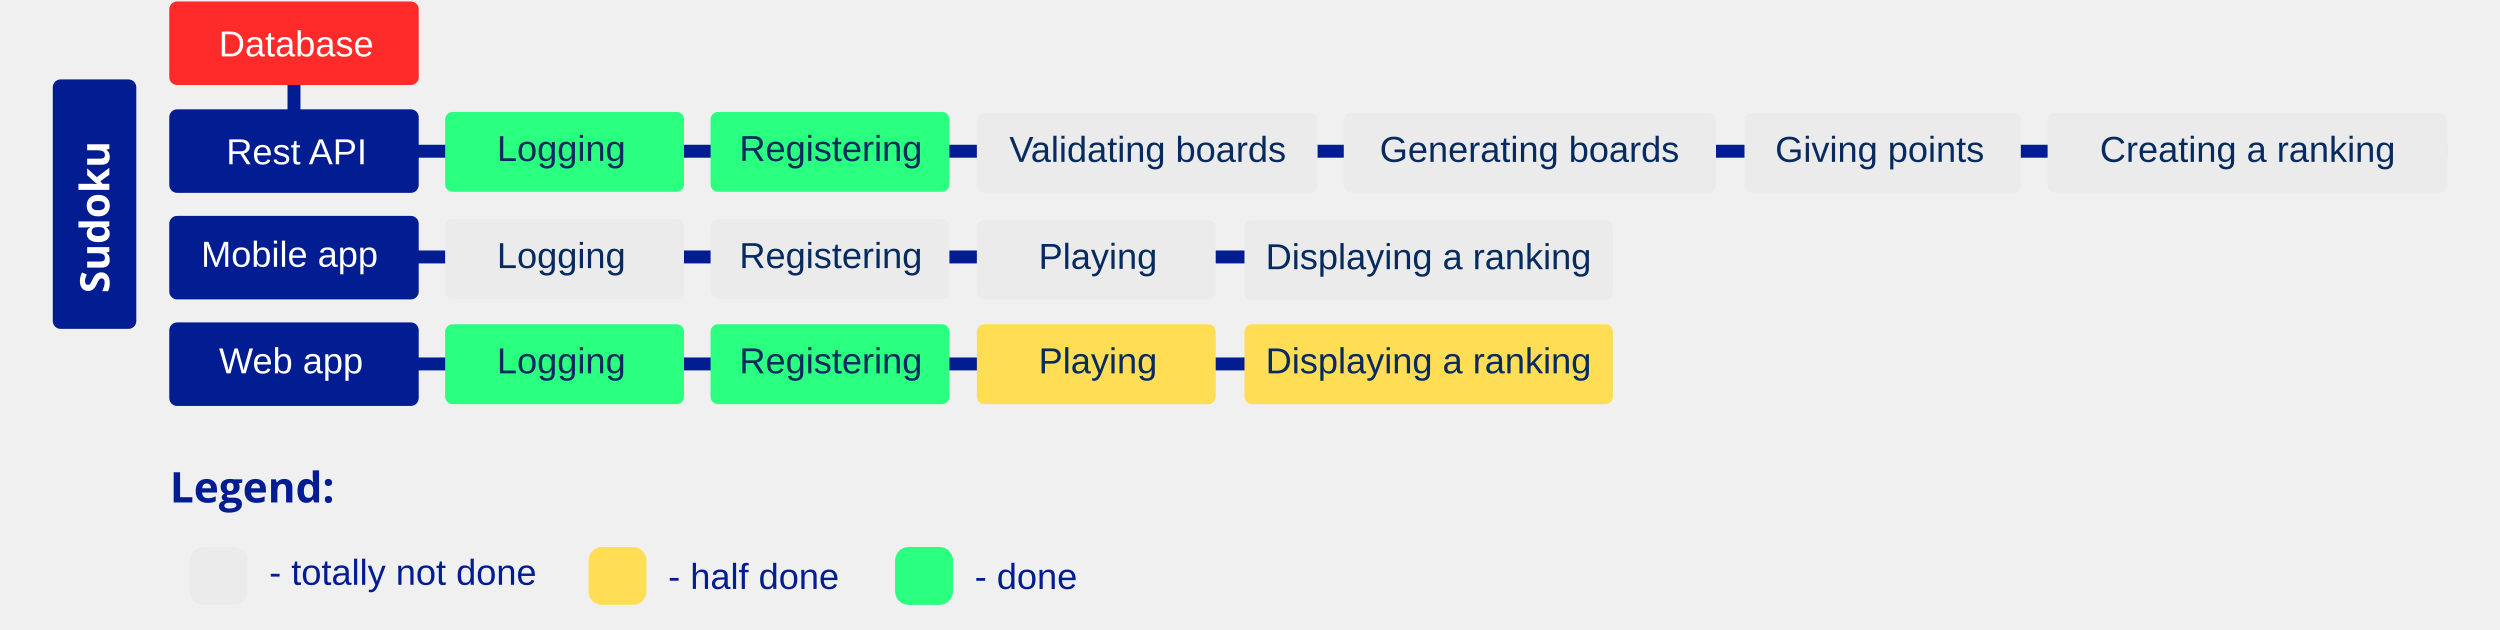
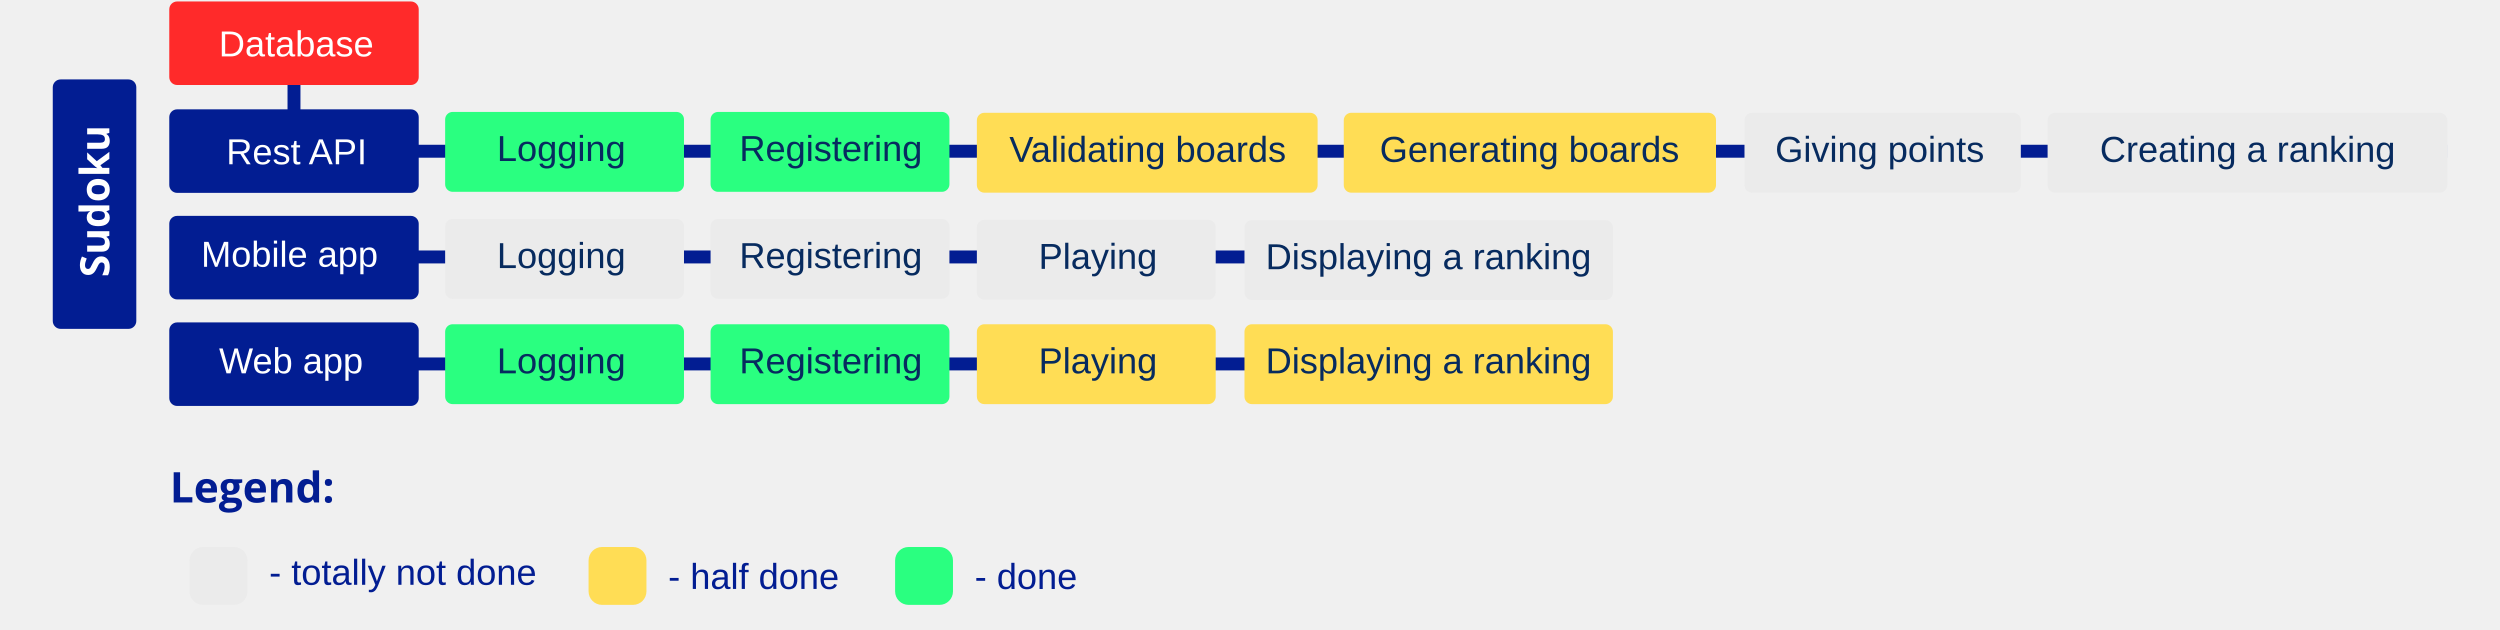
<svg xmlns="http://www.w3.org/2000/svg" width="388.616mm" height="97.931mm" viewBox="40 -145 932.679 195.861" version="1.1" id="svg8">
  <defs id="defs2" />
  <g id="layer1" transform="translate(49.12378,-23.89377)">
    <path style="fill:none;stroke:#021d92;stroke-width:4.827;stroke-linecap:butt;stroke-linejoin:miter;stroke-miterlimit:4;stroke-dasharray:none;stroke-opacity:1" d="M 146.252,-4.92 H 589.316" id="path906" />
    <path id="path904" d="M 146.252,-44.832 H 590.66" style="fill:none;stroke:#021d92;stroke-width:4.827;stroke-linecap:butt;stroke-linejoin:miter;stroke-miterlimit:4;stroke-dasharray:none;stroke-opacity:1" />
    <path style="fill:none;stroke:#021d92;stroke-width:4.827;stroke-linecap:butt;stroke-linejoin:miter;stroke-miterlimit:4;stroke-dasharray:none;stroke-opacity:1" d="m 146.252,-84.27 h 757.543" id="path4600" />
    <rect style="opacity:1;fill:#ebebeb;fill-opacity:1;stroke:none;stroke-width:2.069;stroke-linecap:butt;stroke-linejoin:miter;stroke-miterlimit:4;stroke-dasharray:none;stroke-opacity:1" id="rect4622" width="89.11" height="29.81" x="355.317" y="-58.696" ry="2.808" />
-     <rect style="opacity:1;fill:#ebebeb;fill-opacity:1;stroke:none;stroke-width:2.069;stroke-linecap:butt;stroke-linejoin:miter;stroke-miterlimit:4;stroke-dasharray:none;stroke-opacity:1" id="rect4638" width="127.123" height="29.81" x="355.317" y="-98.618" ry="2.808" />
-     <rect style="opacity:1;fill:#ebebeb;fill-opacity:1;stroke:none;stroke-width:2.069;stroke-linecap:butt;stroke-linejoin:miter;stroke-miterlimit:4;stroke-dasharray:none;stroke-opacity:1" id="rect4652" width="138.869" height="29.81" x="492.199" y="-98.618" ry="2.808" />
+     <rect style="opacity:1;fill:#ffdd55;fill-opacity:1;stroke:none;stroke-width:2.069;stroke-linecap:butt;stroke-linejoin:miter;stroke-miterlimit:4;stroke-dasharray:none;stroke-opacity:1" id="rect4638" width="127.123" height="29.81" x="355.317" y="-98.618" ry="2.808" />
+     <rect style="opacity:1;fill:#ffdd55;fill-opacity:1;stroke:none;stroke-width:2.069;stroke-linecap:butt;stroke-linejoin:miter;stroke-miterlimit:4;stroke-dasharray:none;stroke-opacity:1" id="rect4652" width="138.869" height="29.81" x="492.199" y="-98.618" ry="2.808" />
    <rect ry="2.808" y="-98.618" x="641.696" height="29.81" width="103.092" id="rect4666" style="opacity:1;fill:#ebebeb;fill-opacity:1;stroke:none;stroke-width:2.069;stroke-linecap:butt;stroke-linejoin:miter;stroke-miterlimit:4;stroke-dasharray:none;stroke-opacity:1" />
    <rect ry="2.808" y="-58.575" x="455.155" height="29.81" width="137.448" id="rect4676" style="opacity:1;fill:#ebebeb;fill-opacity:1;stroke:none;stroke-width:2.069;stroke-linecap:butt;stroke-linejoin:miter;stroke-miterlimit:4;stroke-dasharray:none;stroke-opacity:1" />
    <rect style="opacity:1;fill:#ebebeb;fill-opacity:1;stroke:none;stroke-width:2.069;stroke-linecap:butt;stroke-linejoin:miter;stroke-miterlimit:4;stroke-dasharray:none;stroke-opacity:1" id="rect4690" width="149.091" height="29.81" x="754.778" y="-98.618" ry="2.808" />
    <rect ry="2.808" y="-59.015" x="255.971" height="29.81" width="89.11" id="rect900" style="opacity:1;fill:#ebebeb;fill-opacity:1;stroke:none;stroke-width:2.069;stroke-linecap:butt;stroke-linejoin:miter;stroke-miterlimit:4;stroke-dasharray:none;stroke-opacity:1" />
    <text xml:space="preserve" style="font-style:normal;font-variant:normal;font-weight:normal;font-stretch:normal;font-size:25.4px;line-height:1.25;font-family:Sawasdee;-inkscape-font-specification:Sawasdee;letter-spacing:0px;word-spacing:0px;fill:#000000;fill-opacity:1;stroke:none;stroke-width:0.265" x="474.136" y="21.178" id="text4612">
      <tspan id="tspan4610" x="474.136" y="43.403" style="stroke-width:0.265" />
    </text>
    <text id="text4620" y="21.178" x="640.378" style="font-style:normal;font-variant:normal;font-weight:normal;font-stretch:normal;font-size:25.4px;line-height:1.25;font-family:Sawasdee;-inkscape-font-specification:Sawasdee;letter-spacing:0px;word-spacing:0px;fill:#000000;fill-opacity:1;stroke:none;stroke-width:0.265" xml:space="preserve">
      <tspan style="stroke-width:0.265" y="43.403" x="640.378" id="tspan4618" />
    </text>
    <rect style="opacity:1;fill:#021d92;fill-opacity:1;stroke:none;stroke-width:11.936;stroke-linecap:butt;stroke-linejoin:miter;stroke-miterlimit:4;stroke-dasharray:none;stroke-opacity:1" id="rect4518" width="93.062" height="31.165" x="17.999" y="10.563" ry="2.936" transform="rotate(-90)" />
-     <text xml:space="preserve" style="font-style:normal;font-variant:normal;font-weight:normal;font-stretch:normal;font-size:15.178px;line-height:1.25;font-family:Sawasdee;-inkscape-font-specification:Sawasdee;letter-spacing:0px;word-spacing:0px;fill:#000000;fill-opacity:1;stroke:none;stroke-width:0.253" x="31.338" y="31.673" id="text4522" transform="matrix(0,-1.00009,0.9999101,0,0,0)">
-       <tspan id="tspan4520" x="31.338" y="31.673" style="font-style:normal;font-variant:normal;font-weight:bold;font-stretch:normal;font-family:sans-serif;-inkscape-font-specification:'sans-serif Bold';fill:#ffffff;fill-opacity:1;stroke-width:0.253">Sudoku</tspan>
+     <text xml:space="preserve" style="font-style:normal;font-variant:normal;font-weight:normal;font-stretch:normal;font-size:15.178px;line-height:1.25;font-family:Sawasdee;-inkscape-font-specification:Sawasdee;letter-spacing:0px;word-spacing:0px;fill:#000000;fill-opacity:1;stroke:none;stroke-width:0.253" x="37.291" y="31.673" id="text4522" transform="matrix(0,-1.00009,0.9999101,0,0,0)">
+       <tspan id="tspan4520" x="37.291" y="31.673" style="font-style:normal;font-variant:normal;font-weight:bold;font-stretch:normal;font-family:sans-serif;-inkscape-font-specification:'sans-serif Bold';fill:#ffffff;fill-opacity:1;stroke-width:0.253">Sudoku</tspan>
    </text>
    <rect ry="2.936" y="-99.903" x="54.027" height="31.165" width="93.062" id="rect4524" style="opacity:1;fill:#021d92;fill-opacity:1;stroke:none;stroke-width:2.069;stroke-linecap:butt;stroke-linejoin:miter;stroke-miterlimit:4;stroke-dasharray:none;stroke-opacity:1" />
    <text id="text4528" y="-79.417" x="75.289" style="font-style:normal;font-variant:normal;font-weight:normal;font-stretch:normal;font-size:15.178px;line-height:1.25;font-family:Arial;-inkscape-font-specification:Arial;letter-spacing:0px;word-spacing:0px;fill:#000000;fill-opacity:1;stroke:none;stroke-width:0.253" xml:space="preserve" transform="scale(1.00009,0.9999101)">
      <tspan style="font-style:normal;font-variant:normal;font-weight:normal;font-stretch:normal;font-size:13.491px;font-family:Arial;-inkscape-font-specification:Arial;fill:#ffffff;fill-opacity:1;stroke-width:0.253" y="-79.417" x="75.289" id="tspan4526">Rest API</tspan>
    </text>
    <rect style="opacity:1;fill:#021d92;fill-opacity:1;stroke:none;stroke-width:2.069;stroke-linecap:butt;stroke-linejoin:miter;stroke-miterlimit:4;stroke-dasharray:none;stroke-opacity:1" id="rect4530" width="93.062" height="31.165" x="54.027" y="-20.409" ry="2.936" />
    <text xml:space="preserve" style="font-style:normal;font-variant:normal;font-weight:normal;font-stretch:normal;font-size:15.178px;line-height:1.25;font-family:Arial;-inkscape-font-specification:Arial;letter-spacing:0px;word-spacing:0px;fill:#000000;fill-opacity:1;stroke:none;stroke-width:0.253" x="72.574" y="-1.411" id="text4534" transform="scale(1.00009,0.9999101)">
      <tspan id="tspan4532" x="72.574" y="-1.411" style="font-style:normal;font-variant:normal;font-weight:normal;font-stretch:normal;font-size:13.491px;font-family:Arial;-inkscape-font-specification:Arial;fill:#ffffff;fill-opacity:1;stroke-width:0.253">Web app</tspan>
    </text>
    <rect style="opacity:1;fill:#021d92;fill-opacity:1;stroke:none;stroke-width:2.069;stroke-linecap:butt;stroke-linejoin:miter;stroke-miterlimit:4;stroke-dasharray:none;stroke-opacity:1" id="rect4540" width="93.062" height="31.165" x="54.027" y="-60.156" ry="2.936" />
    <text xml:space="preserve" style="font-style:normal;font-variant:normal;font-weight:normal;font-stretch:normal;font-size:15.178px;line-height:1.25;font-family:Arial;-inkscape-font-specification:Arial;letter-spacing:0px;word-spacing:0px;fill:#000000;fill-opacity:1;stroke:none;stroke-width:0.253" x="65.895" y="-41.168" id="text4544" transform="scale(1.00009,0.9999101)">
      <tspan id="tspan4542" x="65.895" y="-41.168" style="font-style:normal;font-variant:normal;font-weight:normal;font-stretch:normal;font-size:13.491px;font-family:Arial;-inkscape-font-specification:Arial;fill:#ffffff;fill-opacity:1;stroke-width:0.253">Mobile app</tspan>
    </text>
    <path id="path4554" d="m 100.557,-116.561 v 24.5" style="fill:none;stroke:#021d92;stroke-width:4.827;stroke-linecap:butt;stroke-linejoin:miter;stroke-miterlimit:4;stroke-dasharray:none;stroke-opacity:1" />
    <rect style="opacity:1;fill:#ff2a2a;fill-opacity:1;stroke:none;stroke-width:11.936;stroke-linecap:butt;stroke-linejoin:miter;stroke-miterlimit:4;stroke-dasharray:none;stroke-opacity:1" id="rect4548" width="93.062" height="31.165" x="54.027" y="-140.145" ry="2.936" />
    <text xml:space="preserve" style="font-style:normal;font-variant:normal;font-weight:normal;font-stretch:normal;font-size:15.178px;line-height:1.25;font-family:Arial;-inkscape-font-specification:Arial;letter-spacing:0px;word-spacing:0px;fill:#000000;fill-opacity:1;stroke:none;stroke-width:0.253" x="72.512" y="-119.663" id="text4552" transform="scale(1.00009,0.9999101)">
      <tspan id="tspan4550" x="72.512" y="-119.663" style="font-style:normal;font-variant:normal;font-weight:normal;font-stretch:normal;font-size:13.491px;font-family:Arial;-inkscape-font-specification:Arial;fill:#ffffff;fill-opacity:1;stroke-width:0.253">Database</tspan>
    </text>
    <rect ry="2.808" y="-19.731" x="156.945" height="29.81" width="89.11" id="rect4558" style="opacity:1;fill:#2aff80;fill-opacity:1;stroke:none;stroke-width:2.069;stroke-linecap:butt;stroke-linejoin:miter;stroke-miterlimit:4;stroke-dasharray:none;stroke-opacity:1" />
    <text id="text4562" y="-1.411" x="176.255" style="font-style:normal;font-variant:normal;font-weight:normal;font-stretch:normal;font-size:15.178px;line-height:1.25;font-family:Arial;-inkscape-font-specification:Arial;letter-spacing:0px;word-spacing:0px;opacity:1;fill:#072b5f;fill-opacity:1;stroke:none;stroke-width:0.862;stroke-miterlimit:4;stroke-dasharray:none;stroke-opacity:1" xml:space="preserve" transform="scale(1.00009,0.9999101)">
      <tspan style="font-style:normal;font-variant:normal;font-weight:normal;font-stretch:normal;font-size:13.491px;font-family:Arial;-inkscape-font-specification:Arial;fill:#072b5f;fill-opacity:1;stroke:none;stroke-width:0.862;stroke-miterlimit:4;stroke-dasharray:none;stroke-opacity:1" y="-1.411" x="176.255" id="tspan4560">Logging</tspan>
    </text>
    <rect style="opacity:1;fill:#2aff80;fill-opacity:1;stroke:none;stroke-width:2.069;stroke-linecap:butt;stroke-linejoin:miter;stroke-miterlimit:4;stroke-dasharray:none;stroke-opacity:1" id="rect4564" width="89.11" height="29.81" x="255.971" y="-19.731" ry="2.808" />
    <text xml:space="preserve" style="font-style:normal;font-variant:normal;font-weight:normal;font-stretch:normal;font-size:15.178px;line-height:1.25;font-family:Arial;-inkscape-font-specification:Arial;letter-spacing:0px;word-spacing:0px;opacity:1;fill:#072b5f;fill-opacity:1;stroke:none;stroke-width:0.862;stroke-miterlimit:4;stroke-dasharray:none;stroke-opacity:1" x="266.695" y="-1.411" id="text4568" transform="scale(1.00009,0.9999101)">
      <tspan id="tspan4566" x="266.695" y="-1.411" style="font-style:normal;font-variant:normal;font-weight:normal;font-stretch:normal;font-size:13.491px;font-family:Arial;-inkscape-font-specification:Arial;fill:#072b5f;fill-opacity:1;stroke:none;stroke-width:0.862;stroke-miterlimit:4;stroke-dasharray:none;stroke-opacity:1">Registering</tspan>
    </text>
    <rect style="opacity:1;fill:#2aff80;fill-opacity:1;stroke:none;stroke-width:2.069;stroke-linecap:butt;stroke-linejoin:miter;stroke-miterlimit:4;stroke-dasharray:none;stroke-opacity:1" id="rect4570" width="89.11" height="29.81" x="156.945" y="-98.938" ry="2.808" />
    <text xml:space="preserve" style="font-style:normal;font-variant:normal;font-weight:normal;font-stretch:normal;font-size:15.178px;line-height:1.25;font-family:Arial;-inkscape-font-specification:Arial;letter-spacing:0px;word-spacing:0px;opacity:1;fill:#072b5f;fill-opacity:1;stroke:none;stroke-width:0.862;stroke-miterlimit:4;stroke-dasharray:none;stroke-opacity:1" x="176.255" y="-80.624" id="text4574" transform="scale(1.00009,0.9999101)">
      <tspan id="tspan4572" x="176.255" y="-80.624" style="font-style:normal;font-variant:normal;font-weight:normal;font-stretch:normal;font-size:13.491px;font-family:Arial;-inkscape-font-specification:Arial;fill:#072b5f;fill-opacity:1;stroke:none;stroke-width:0.862;stroke-miterlimit:4;stroke-dasharray:none;stroke-opacity:1">Logging</tspan>
    </text>
    <rect ry="2.808" y="-98.938" x="255.971" height="29.81" width="89.11" id="rect4576" style="opacity:1;fill:#2aff80;fill-opacity:1;stroke:none;stroke-width:2.069;stroke-linecap:butt;stroke-linejoin:miter;stroke-miterlimit:4;stroke-dasharray:none;stroke-opacity:1" />
    <text id="text4580" y="-80.624" x="266.695" style="font-style:normal;font-variant:normal;font-weight:normal;font-stretch:normal;font-size:15.178px;line-height:1.25;font-family:Arial;-inkscape-font-specification:Arial;letter-spacing:0px;word-spacing:0px;opacity:1;fill:#072b5f;fill-opacity:1;stroke:none;stroke-width:0.862;stroke-miterlimit:4;stroke-dasharray:none;stroke-opacity:1" xml:space="preserve" transform="scale(1.00009,0.9999101)">
      <tspan style="font-style:normal;font-variant:normal;font-weight:normal;font-stretch:normal;font-size:13.491px;font-family:Arial;-inkscape-font-specification:Arial;fill:#072b5f;fill-opacity:1;stroke:none;stroke-width:0.862;stroke-miterlimit:4;stroke-dasharray:none;stroke-opacity:1" y="-80.624" x="266.695" id="tspan4578">Registering</tspan>
    </text>
    <rect style="opacity:1;fill:#ebebeb;fill-opacity:1;stroke:none;stroke-width:2.069;stroke-linecap:butt;stroke-linejoin:miter;stroke-miterlimit:4;stroke-dasharray:none;stroke-opacity:1" id="rect4582" width="89.11" height="29.81" x="156.945" y="-59.015" ry="2.808" />
    <text xml:space="preserve" style="font-style:normal;font-variant:normal;font-weight:normal;font-stretch:normal;font-size:15.178px;line-height:1.25;font-family:Arial;-inkscape-font-specification:Arial;letter-spacing:0px;word-spacing:0px;opacity:1;fill:#072b5f;fill-opacity:1;stroke:none;stroke-width:0.862;stroke-miterlimit:4;stroke-dasharray:none;stroke-opacity:1" x="176.255" y="-40.698" id="text4586" transform="scale(1.00009,0.9999101)">
      <tspan id="tspan4584" x="176.255" y="-40.698" style="font-style:normal;font-variant:normal;font-weight:normal;font-stretch:normal;font-size:13.491px;font-family:Arial;-inkscape-font-specification:Arial;fill:#072b5f;fill-opacity:1;stroke:none;stroke-width:0.862;stroke-miterlimit:4;stroke-dasharray:none;stroke-opacity:1">Logging</tspan>
    </text>
    <rect ry="2.808" y="-59.015" x="255.971" height="29.81" width="89.11" id="rect4588" style="opacity:1;fill:none;fill-opacity:1;stroke:none;stroke-width:2.069;stroke-linecap:butt;stroke-linejoin:miter;stroke-miterlimit:4;stroke-dasharray:none;stroke-opacity:1" />
    <text id="text4592" y="-40.698" x="266.695" style="font-style:normal;font-variant:normal;font-weight:normal;font-stretch:normal;font-size:15.178px;line-height:1.25;font-family:Arial;-inkscape-font-specification:Arial;letter-spacing:0px;word-spacing:0px;opacity:1;fill:#072b5f;fill-opacity:1;stroke:none;stroke-width:0.862;stroke-miterlimit:4;stroke-dasharray:none;stroke-opacity:1" xml:space="preserve" transform="scale(1.00009,0.9999101)">
      <tspan style="font-style:normal;font-variant:normal;font-weight:normal;font-stretch:normal;font-size:13.491px;font-family:Arial;-inkscape-font-specification:Arial;fill:#072b5f;fill-opacity:1;stroke:none;stroke-width:0.862;stroke-miterlimit:4;stroke-dasharray:none;stroke-opacity:1" y="-40.698" x="266.695" id="tspan4590">Registering</tspan>
    </text>
    <rect ry="2.808" y="-19.731" x="355.317" height="29.81" width="89.11" id="rect4606" style="opacity:1;fill:#ffdd55;fill-opacity:1;stroke:none;stroke-width:2.069;stroke-linecap:butt;stroke-linejoin:miter;stroke-miterlimit:4;stroke-dasharray:none;stroke-opacity:1" />
    <text id="text4616" y="-1.411" x="378.324" style="font-style:normal;font-variant:normal;font-weight:normal;font-stretch:normal;font-size:15.178px;line-height:1.25;font-family:Arial;-inkscape-font-specification:Arial;letter-spacing:0px;word-spacing:0px;opacity:1;fill:#072b5f;fill-opacity:1;stroke:none;stroke-width:0.862;stroke-miterlimit:4;stroke-dasharray:none;stroke-opacity:1" xml:space="preserve" transform="scale(1.00009,0.9999101)">
      <tspan style="font-style:normal;font-variant:normal;font-weight:normal;font-stretch:normal;font-size:13.491px;font-family:Arial;-inkscape-font-specification:Arial;fill:#072b5f;fill-opacity:1;stroke:none;stroke-width:0.862;stroke-miterlimit:4;stroke-dasharray:none;stroke-opacity:1" y="-1.411" x="378.324" id="tspan4614">Playing</tspan>
    </text>
    <text xml:space="preserve" style="font-style:normal;font-variant:normal;font-weight:normal;font-stretch:normal;font-size:15.178px;line-height:1.25;font-family:Arial;-inkscape-font-specification:Arial;letter-spacing:0px;word-spacing:0px;opacity:1;fill:#072b5f;fill-opacity:1;stroke:none;stroke-width:0.862;stroke-miterlimit:4;stroke-dasharray:none;stroke-opacity:1" x="378.324" y="-40.379" id="text4628" transform="scale(1.00009,0.9999101)">
      <tspan id="tspan4626" x="378.324" y="-40.379" style="font-style:normal;font-variant:normal;font-weight:normal;font-stretch:normal;font-size:13.491px;font-family:Arial;-inkscape-font-specification:Arial;fill:#072b5f;fill-opacity:1;stroke:none;stroke-width:0.862;stroke-miterlimit:4;stroke-dasharray:none;stroke-opacity:1">Playing</tspan>
    </text>
    <text xml:space="preserve" style="font-style:normal;font-variant:normal;font-weight:normal;font-stretch:normal;font-size:15.178px;line-height:1.25;font-family:Arial;-inkscape-font-specification:Arial;letter-spacing:0px;word-spacing:0px;opacity:1;fill:#072b5f;fill-opacity:1;stroke:none;stroke-width:0.862;stroke-miterlimit:4;stroke-dasharray:none;stroke-opacity:1" x="367.399" y="-80.305" id="text4642" transform="scale(1.00009,0.9999101)">
      <tspan id="tspan4640" x="367.399" y="-80.305" style="font-style:normal;font-variant:normal;font-weight:normal;font-stretch:normal;font-size:13.491px;font-family:Arial;-inkscape-font-specification:Arial;fill:#072b5f;fill-opacity:1;stroke:none;stroke-width:0.862;stroke-miterlimit:4;stroke-dasharray:none;stroke-opacity:1">Validating boards</tspan>
    </text>
    <text id="text4650" y="-80.305" x="505.569" style="font-style:normal;font-variant:normal;font-weight:normal;font-stretch:normal;font-size:15.178px;line-height:1.25;font-family:Arial;-inkscape-font-specification:Arial;letter-spacing:0px;word-spacing:0px;opacity:1;fill:#072b5f;fill-opacity:1;stroke:none;stroke-width:0.862;stroke-miterlimit:4;stroke-dasharray:none;stroke-opacity:1" xml:space="preserve" transform="scale(1.00009,0.9999101)">
      <tspan style="font-style:normal;font-variant:normal;font-weight:normal;font-stretch:normal;font-size:13.491px;font-family:Arial;-inkscape-font-specification:Arial;fill:#072b5f;fill-opacity:1;stroke:none;stroke-width:0.862;stroke-miterlimit:4;stroke-dasharray:none;stroke-opacity:1" y="-80.305" x="505.569" id="tspan4648">Generating boards</tspan>
    </text>
    <text xml:space="preserve" style="font-style:normal;font-variant:normal;font-weight:normal;font-stretch:normal;font-size:15.178px;line-height:1.25;font-family:Arial;-inkscape-font-specification:Arial;letter-spacing:0px;word-spacing:0px;opacity:1;fill:#072b5f;fill-opacity:1;stroke:none;stroke-width:0.862;stroke-miterlimit:4;stroke-dasharray:none;stroke-opacity:1" x="653.101" y="-80.305" id="text4664" transform="scale(1.00009,0.9999101)">
      <tspan id="tspan4662" x="653.101" y="-80.305" style="font-style:normal;font-variant:normal;font-weight:normal;font-stretch:normal;font-size:13.491px;font-family:Arial;-inkscape-font-specification:Arial;fill:#072b5f;fill-opacity:1;stroke:none;stroke-width:0.862;stroke-miterlimit:4;stroke-dasharray:none;stroke-opacity:1">Giving points</tspan>
    </text>
    <rect style="opacity:1;fill:#ffdd55;fill-opacity:1;stroke:none;stroke-width:2.069;stroke-linecap:butt;stroke-linejoin:miter;stroke-miterlimit:4;stroke-dasharray:none;stroke-opacity:1" id="rect4668" width="137.448" height="29.81" x="455.155" y="-19.731" ry="2.808" />
    <text xml:space="preserve" style="font-style:normal;font-variant:normal;font-weight:normal;font-stretch:normal;font-size:15.178px;line-height:1.25;font-family:Arial;-inkscape-font-specification:Arial;letter-spacing:0px;word-spacing:0px;opacity:1;fill:#072b5f;fill-opacity:1;stroke:none;stroke-width:0.862;stroke-miterlimit:4;stroke-dasharray:none;stroke-opacity:1" x="463.019" y="-1.411" id="text4674" transform="scale(1.00009,0.9999101)">
      <tspan id="tspan4672" x="463.019" y="-1.411" style="font-style:normal;font-variant:normal;font-weight:normal;font-stretch:normal;font-size:13.491px;font-family:Arial;-inkscape-font-specification:Arial;fill:#072b5f;fill-opacity:1;stroke:none;stroke-width:0.862;stroke-miterlimit:4;stroke-dasharray:none;stroke-opacity:1">Displaying a ranking</tspan>
    </text>
    <text id="text4682" y="-40.258" x="463.019" style="font-style:normal;font-variant:normal;font-weight:normal;font-stretch:normal;font-size:15.178px;line-height:1.25;font-family:Arial;-inkscape-font-specification:Arial;letter-spacing:0px;word-spacing:0px;opacity:1;fill:#072b5f;fill-opacity:1;stroke:none;stroke-width:0.862;stroke-miterlimit:4;stroke-dasharray:none;stroke-opacity:1" xml:space="preserve" transform="scale(1.00009,0.9999101)">
      <tspan style="font-style:normal;font-variant:normal;font-weight:normal;font-stretch:normal;font-size:13.491px;font-family:Arial;-inkscape-font-specification:Arial;fill:#072b5f;fill-opacity:1;stroke:none;stroke-width:0.862;stroke-miterlimit:4;stroke-dasharray:none;stroke-opacity:1" y="-40.258" x="463.019" id="tspan4680">Displaying a ranking</tspan>
    </text>
    <text id="text4688" y="-80.305" x="774.203" style="font-style:normal;font-variant:normal;font-weight:normal;font-stretch:normal;font-size:15.178px;line-height:1.25;font-family:Arial;-inkscape-font-specification:Arial;letter-spacing:0px;word-spacing:0px;opacity:1;fill:#072b5f;fill-opacity:1;stroke:none;stroke-width:0.862;stroke-miterlimit:4;stroke-dasharray:none;stroke-opacity:1" xml:space="preserve" transform="scale(1.00009,0.9999101)">
      <tspan style="font-style:normal;font-variant:normal;font-weight:normal;font-stretch:normal;font-size:13.491px;font-family:Arial;-inkscape-font-specification:Arial;fill:#072b5f;fill-opacity:1;stroke:none;stroke-width:0.862;stroke-miterlimit:4;stroke-dasharray:none;stroke-opacity:1" y="-80.305" x="774.203" id="tspan4686">Creating a ranking</tspan>
    </text>
    <rect style="opacity:1;fill:#ebebeb;fill-opacity:1;stroke:none;stroke-width:2.069;stroke-linecap:round;stroke-linejoin:miter;stroke-miterlimit:4;stroke-dasharray:none;stroke-opacity:1" id="rect4694" width="21.593" height="21.59" x="61.597" y="63.377" ry="5.022" />
    <text xml:space="preserve" style="font-style:normal;font-variant:normal;font-weight:normal;font-stretch:normal;font-size:17.773px;line-height:1.25;font-family:Sawasdee;-inkscape-font-specification:Sawasdee;letter-spacing:0px;word-spacing:0px;opacity:1;fill:#021d92;fill-opacity:1;stroke:none;stroke-width:0.862;stroke-miterlimit:4;stroke-dasharray:none;stroke-opacity:1" x="54.241" y="46.769" id="text4698" transform="scale(1.00009,0.9999101)">
      <tspan id="tspan4696" x="54.241" y="46.769" style="font-style:normal;font-variant:normal;font-weight:bold;font-stretch:normal;font-size:15.798px;font-family:'Open Sans';-inkscape-font-specification:'Open Sans Bold';fill:#021d92;fill-opacity:1;stroke:none;stroke-width:0.862;stroke-miterlimit:4;stroke-dasharray:none;stroke-opacity:1">Legend:</tspan>
    </text>
    <text xml:space="preserve" style="font-style:normal;font-variant:normal;font-weight:normal;font-stretch:normal;font-size:15.178px;line-height:1.25;font-family:Arial;-inkscape-font-specification:Arial;letter-spacing:0px;word-spacing:0px;opacity:1;fill:#021d92;fill-opacity:1;stroke:none;stroke-width:0.862;stroke-miterlimit:4;stroke-dasharray:none;stroke-opacity:1" x="91.292" y="77.492" id="text4702" transform="scale(1.00009,0.9999101)">
      <tspan id="tspan4700" x="91.292" y="77.492" style="font-style:normal;font-variant:normal;font-weight:normal;font-stretch:normal;font-size:13.491px;font-family:Arial;-inkscape-font-specification:Arial;fill:#021d92;fill-opacity:1;stroke:none;stroke-width:0.862;stroke-miterlimit:4;stroke-dasharray:none;stroke-opacity:1">- totally not done</tspan>
    </text>
    <rect ry="5.022" y="63.377" x="210.455" height="21.59" width="21.593" id="rect4704" style="opacity:1;fill:#ffdd55;fill-opacity:1;stroke:none;stroke-width:2.069;stroke-linecap:round;stroke-linejoin:miter;stroke-miterlimit:4;stroke-dasharray:none;stroke-opacity:1" />
    <text id="text4708" y="79.04" x="240.137" style="font-style:normal;font-variant:normal;font-weight:normal;font-stretch:normal;font-size:15.178px;line-height:1.25;font-family:Arial;-inkscape-font-specification:Arial;letter-spacing:0px;word-spacing:0px;opacity:1;fill:#021d92;fill-opacity:1;stroke:none;stroke-width:0.862;stroke-miterlimit:4;stroke-dasharray:none;stroke-opacity:1" xml:space="preserve" transform="scale(1.00009,0.9999101)">
      <tspan style="font-style:normal;font-variant:normal;font-weight:normal;font-stretch:normal;font-size:13.491px;font-family:Arial;-inkscape-font-specification:Arial;fill:#021d92;fill-opacity:1;stroke:none;stroke-width:0.862;stroke-miterlimit:4;stroke-dasharray:none;stroke-opacity:1" y="79.04" x="240.137" id="tspan4706">- half done</tspan>
    </text>
    <rect style="opacity:1;fill:#2aff80;fill-opacity:1;stroke:none;stroke-width:2.069;stroke-linecap:round;stroke-linejoin:miter;stroke-miterlimit:4;stroke-dasharray:none;stroke-opacity:1" id="rect4710" width="21.593" height="21.59" x="324.815" y="63.377" ry="5.022" />
    <text xml:space="preserve" style="font-style:normal;font-variant:normal;font-weight:normal;font-stretch:normal;font-size:15.178px;line-height:1.25;font-family:Arial;-inkscape-font-specification:Arial;letter-spacing:0px;word-spacing:0px;opacity:1;fill:#021d92;fill-opacity:1;stroke:none;stroke-width:0.862;stroke-miterlimit:4;stroke-dasharray:none;stroke-opacity:1" x="354.486" y="79.046" id="text4714" transform="scale(1.00009,0.9999101)">
      <tspan id="tspan4712" x="354.486" y="79.046" style="font-style:normal;font-variant:normal;font-weight:normal;font-stretch:normal;font-size:13.491px;font-family:Arial;-inkscape-font-specification:Arial;fill:#021d92;fill-opacity:1;stroke:none;stroke-width:0.862;stroke-miterlimit:4;stroke-dasharray:none;stroke-opacity:1">- done</tspan>
    </text>
  </g>
</svg>
